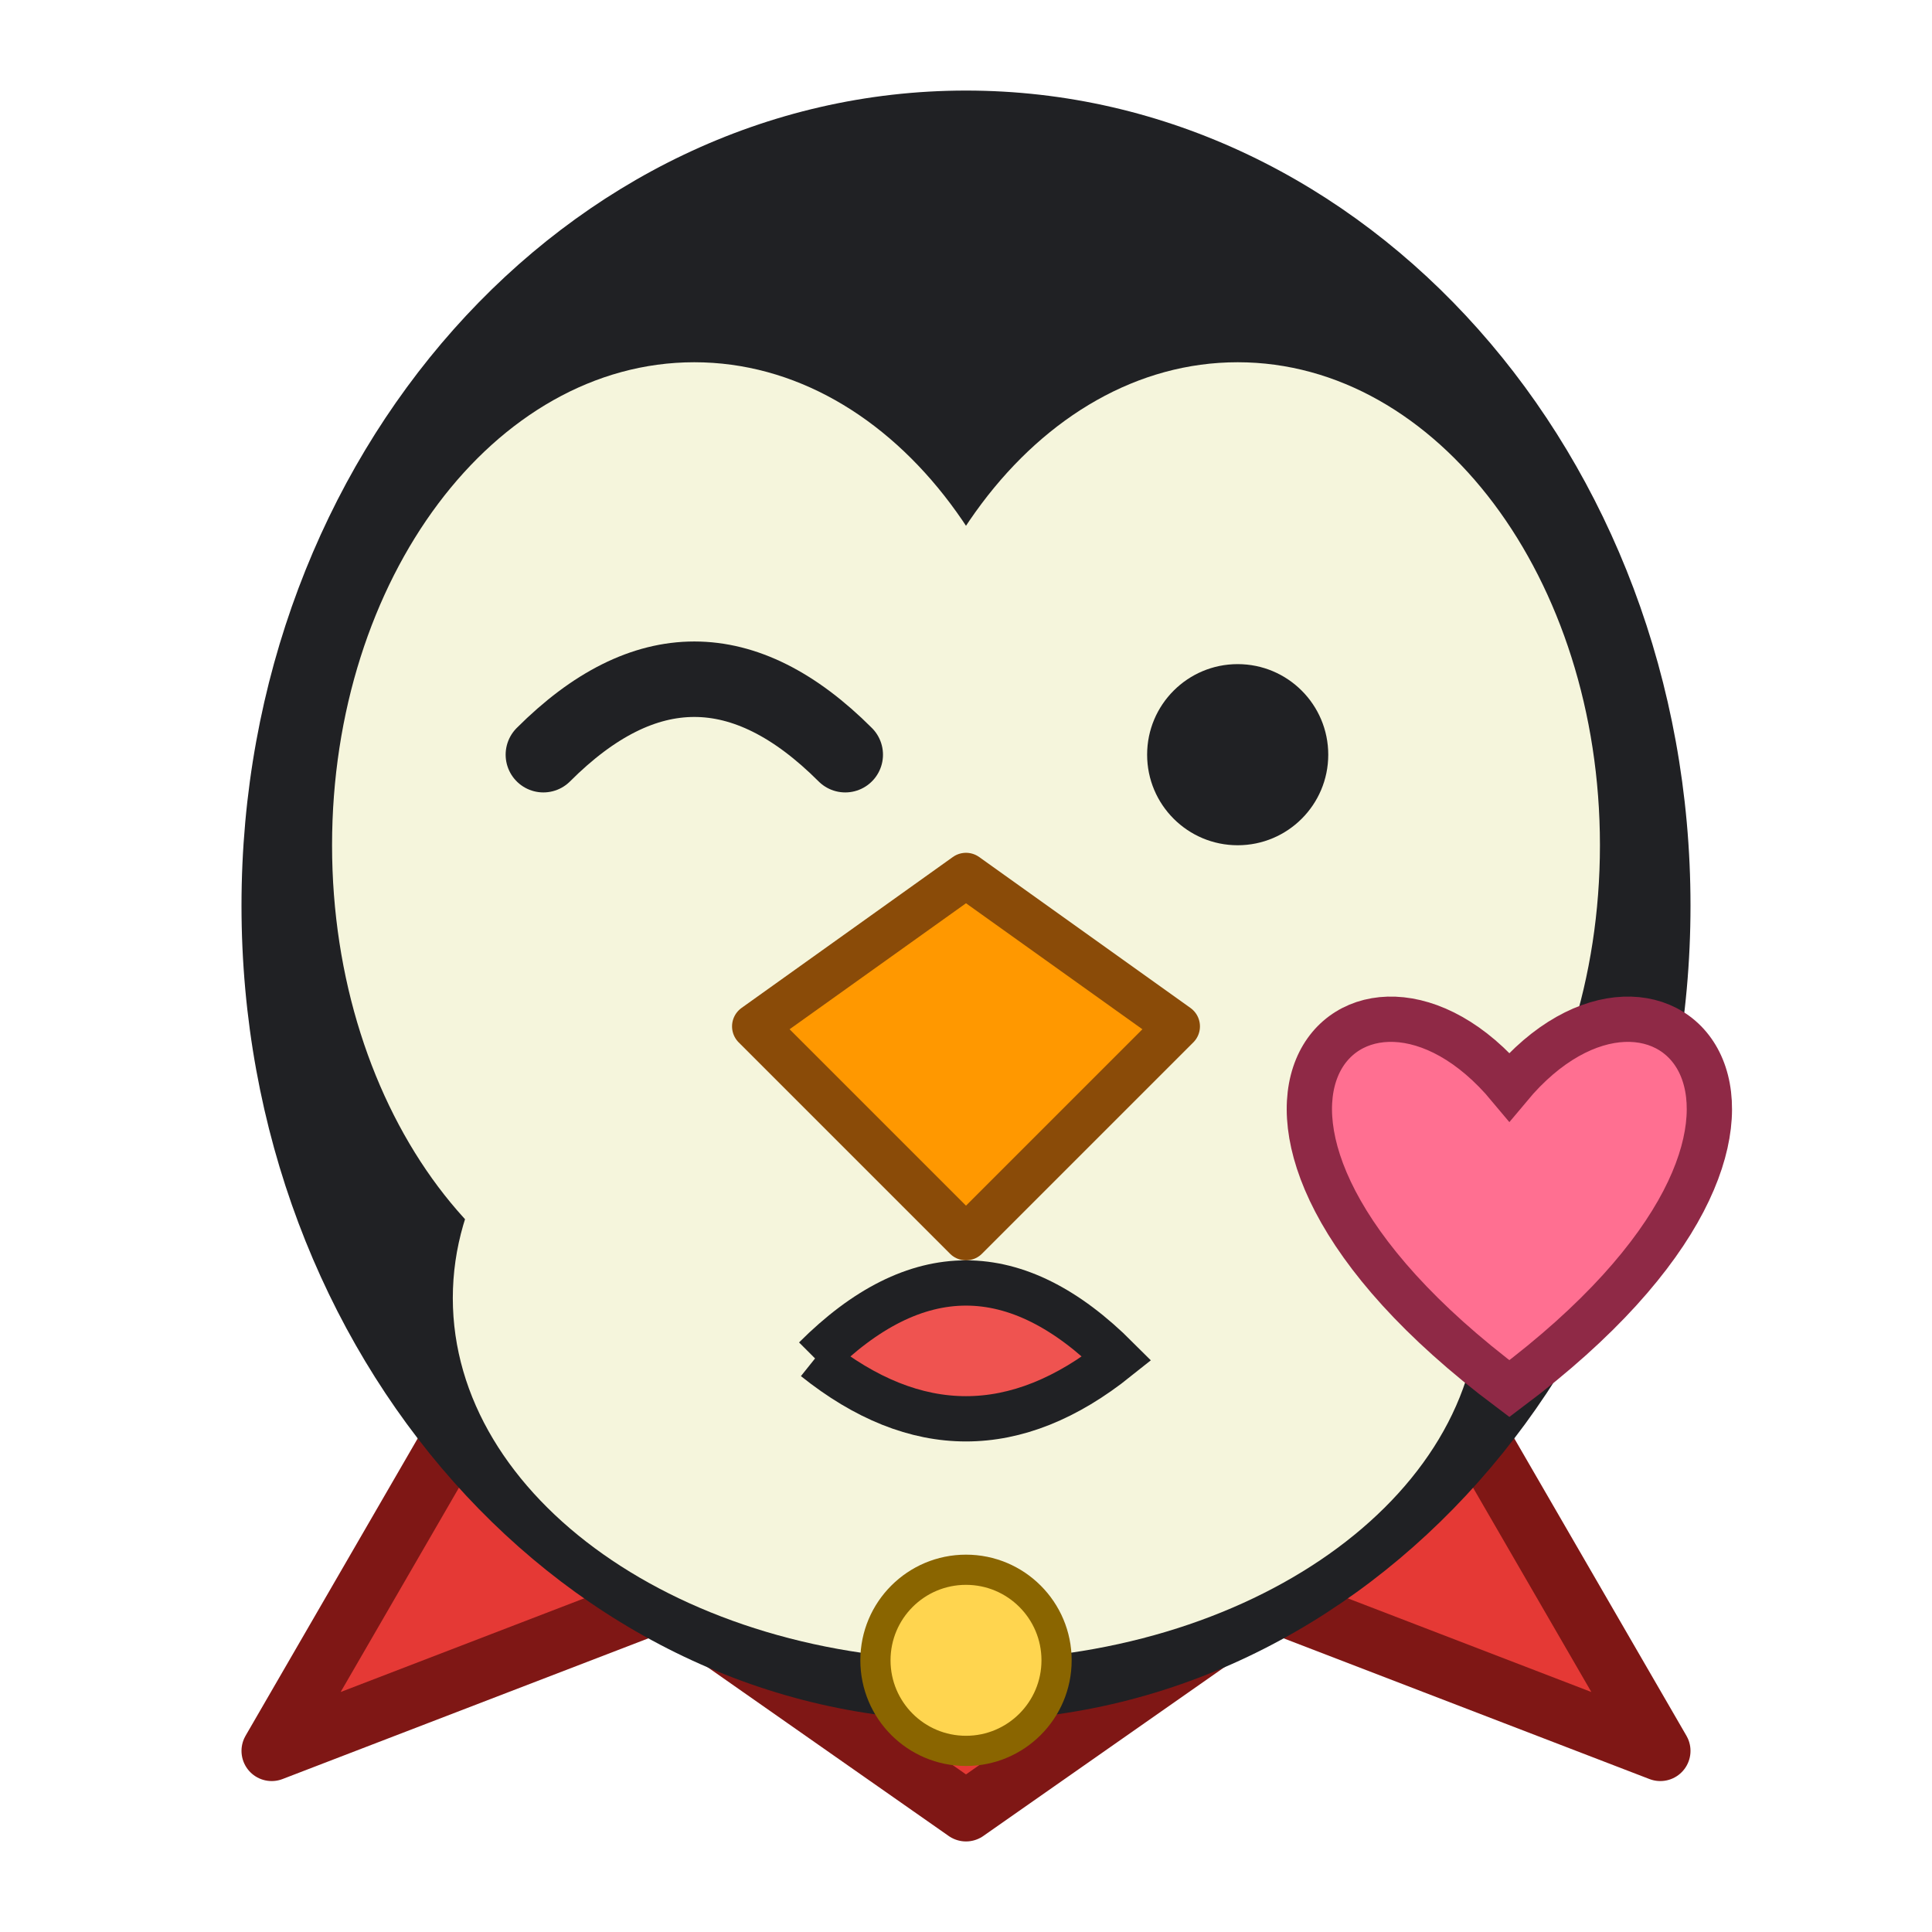
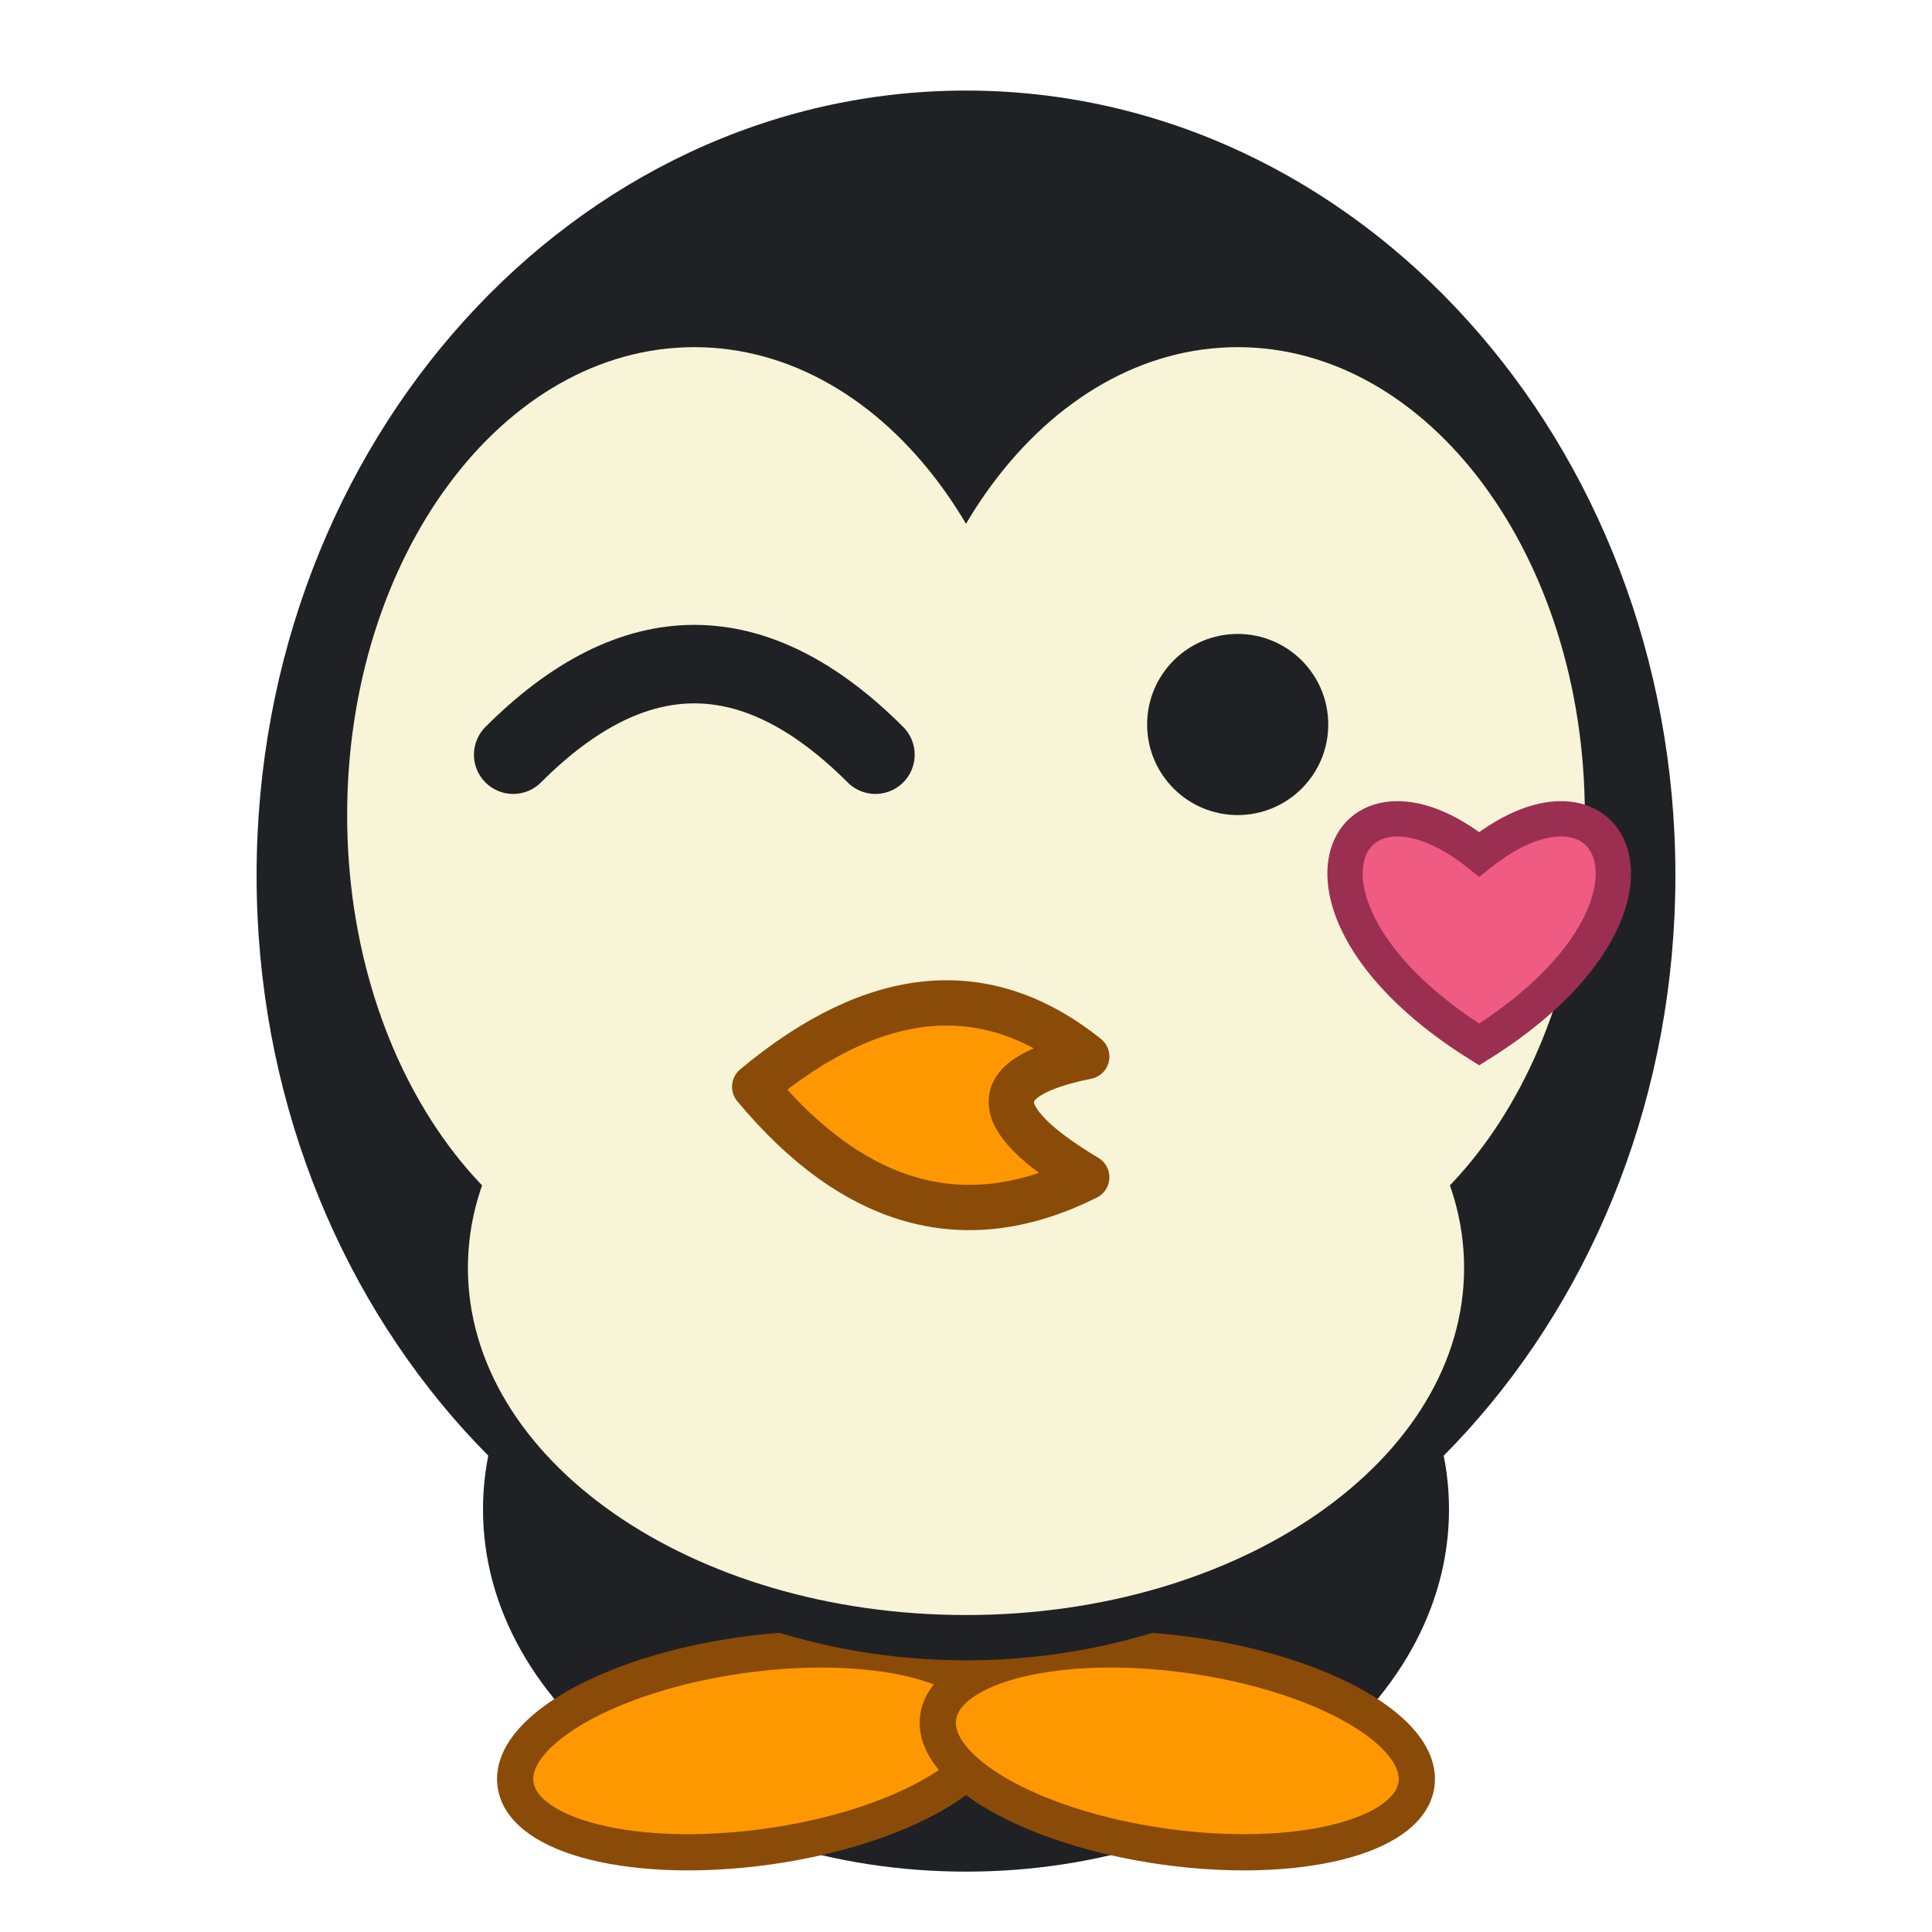
<svg xmlns="http://www.w3.org/2000/svg" width="64" height="64" viewBox="0 0 64 64">
-   <path d="M9 58 20 39h24l11 19-13-5-10 7-10-7z" fill="#e53935" stroke="#7f1715" stroke-width="2" stroke-linejoin="round" />
-   <ellipse cx="32" cy="30" rx="24" ry="27" fill="#202124" />
-   <ellipse cx="23" cy="28" rx="12" ry="16" fill="#f5f5dc" />
-   <ellipse cx="41" cy="28" rx="12" ry="16" fill="#f5f5dc" />
-   <ellipse cx="32" cy="43" rx="17" ry="12" fill="#f5f5dc" />
-   <path d="M18 25q5-5 10 0" fill="none" stroke="#202124" stroke-width="2.5" stroke-linecap="round" />
-   <circle cx="41" cy="25" r="3" fill="#202124" />
-   <path d="m25 34 7-5 7 5-7 7z" fill="#ff9800" stroke="#8a4b08" stroke-width="1.5" stroke-linejoin="round" />
-   <path d="M27 45q5-5 10 0-5 4-10 0" fill="#ef5350" stroke="#202124" stroke-width="1.5" />
-   <circle cx="32" cy="55" r="3" fill="#ffd54f" stroke="#8a6500" stroke-width="1" />
-   <path d="M50 36c-5-6-12 1 0 10 12-9 5-16 0-10z" fill="#ff6f91" stroke="#8f2946" stroke-width="1.5" />
+   <ellipse cx="32" cy="50" rx="16" ry="12" fill="#202124" />
+   <ellipse cx="25" cy="58" rx="8" ry="3.2" fill="#ff9800" stroke="#8a4b08" stroke-width="1.2" transform="rotate(-8 25 58)" />
+   <ellipse cx="39" cy="58" rx="8" ry="3.2" fill="#ff9800" stroke="#8a4b08" stroke-width="1.2" transform="rotate(8 39 58)" />
+   <ellipse cx="32" cy="29" rx="23.5" ry="26" fill="#202124" />
+   <ellipse cx="23" cy="27" rx="11.5" ry="15.5" fill="#f7f4d7" />
+   <ellipse cx="41" cy="27" rx="11.5" ry="15.5" fill="#f7f4d7" />
+   <ellipse cx="32" cy="42" rx="16.5" ry="11.5" fill="#f7f4d7" />
+   <path d="M17 25 Q23 19 29 25" fill="none" stroke="#202124" stroke-width="2.6" stroke-linecap="round" />
+   <circle cx="41" cy="24" r="3" fill="#202124" />
+   <path d="M25 36 Q31 31 36 35 Q31 36 36 39 Q30 42 25 36Z" fill="#ff9800" stroke="#8a4b08" stroke-width="1.5" stroke-linejoin="round" />
+   <path d="M49 34.6 C41.8 30.1,44.5 24.7,49 28.3 C53.5 24.7,56.2 30.1,49 34.6Z" fill="#ef5b83" stroke="#9b2f52" stroke-width="1.17" />
</svg>
